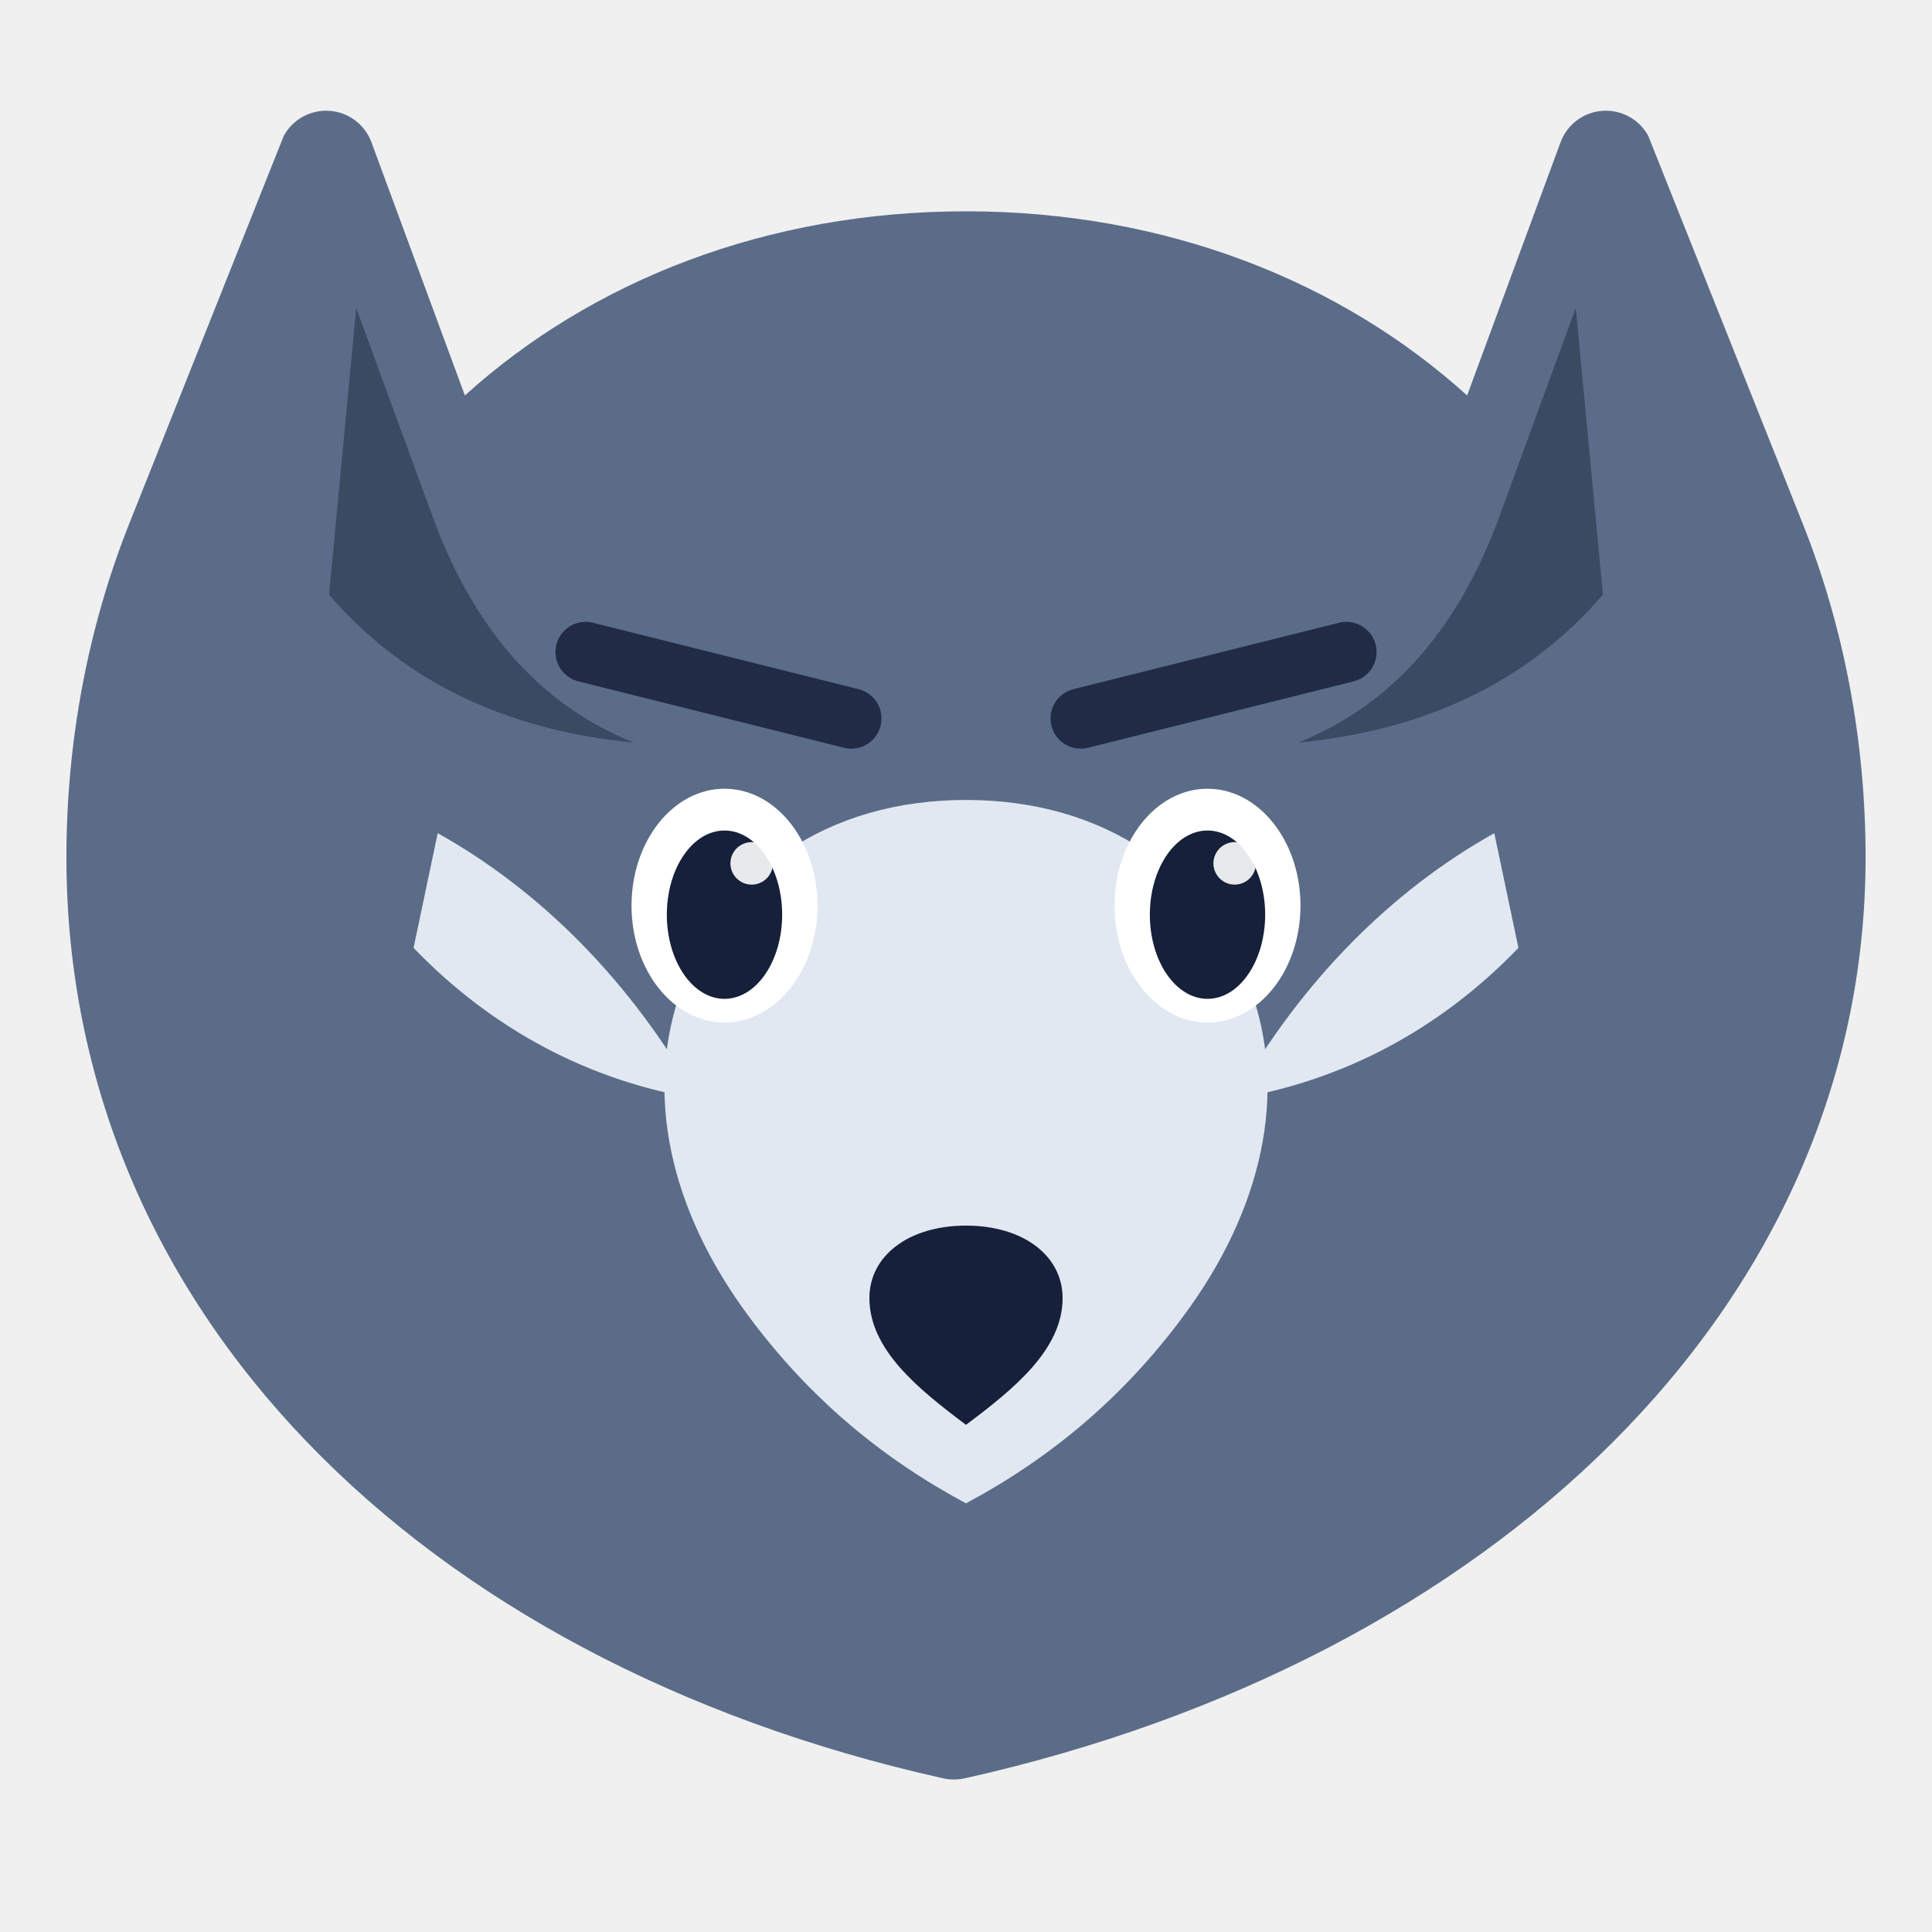
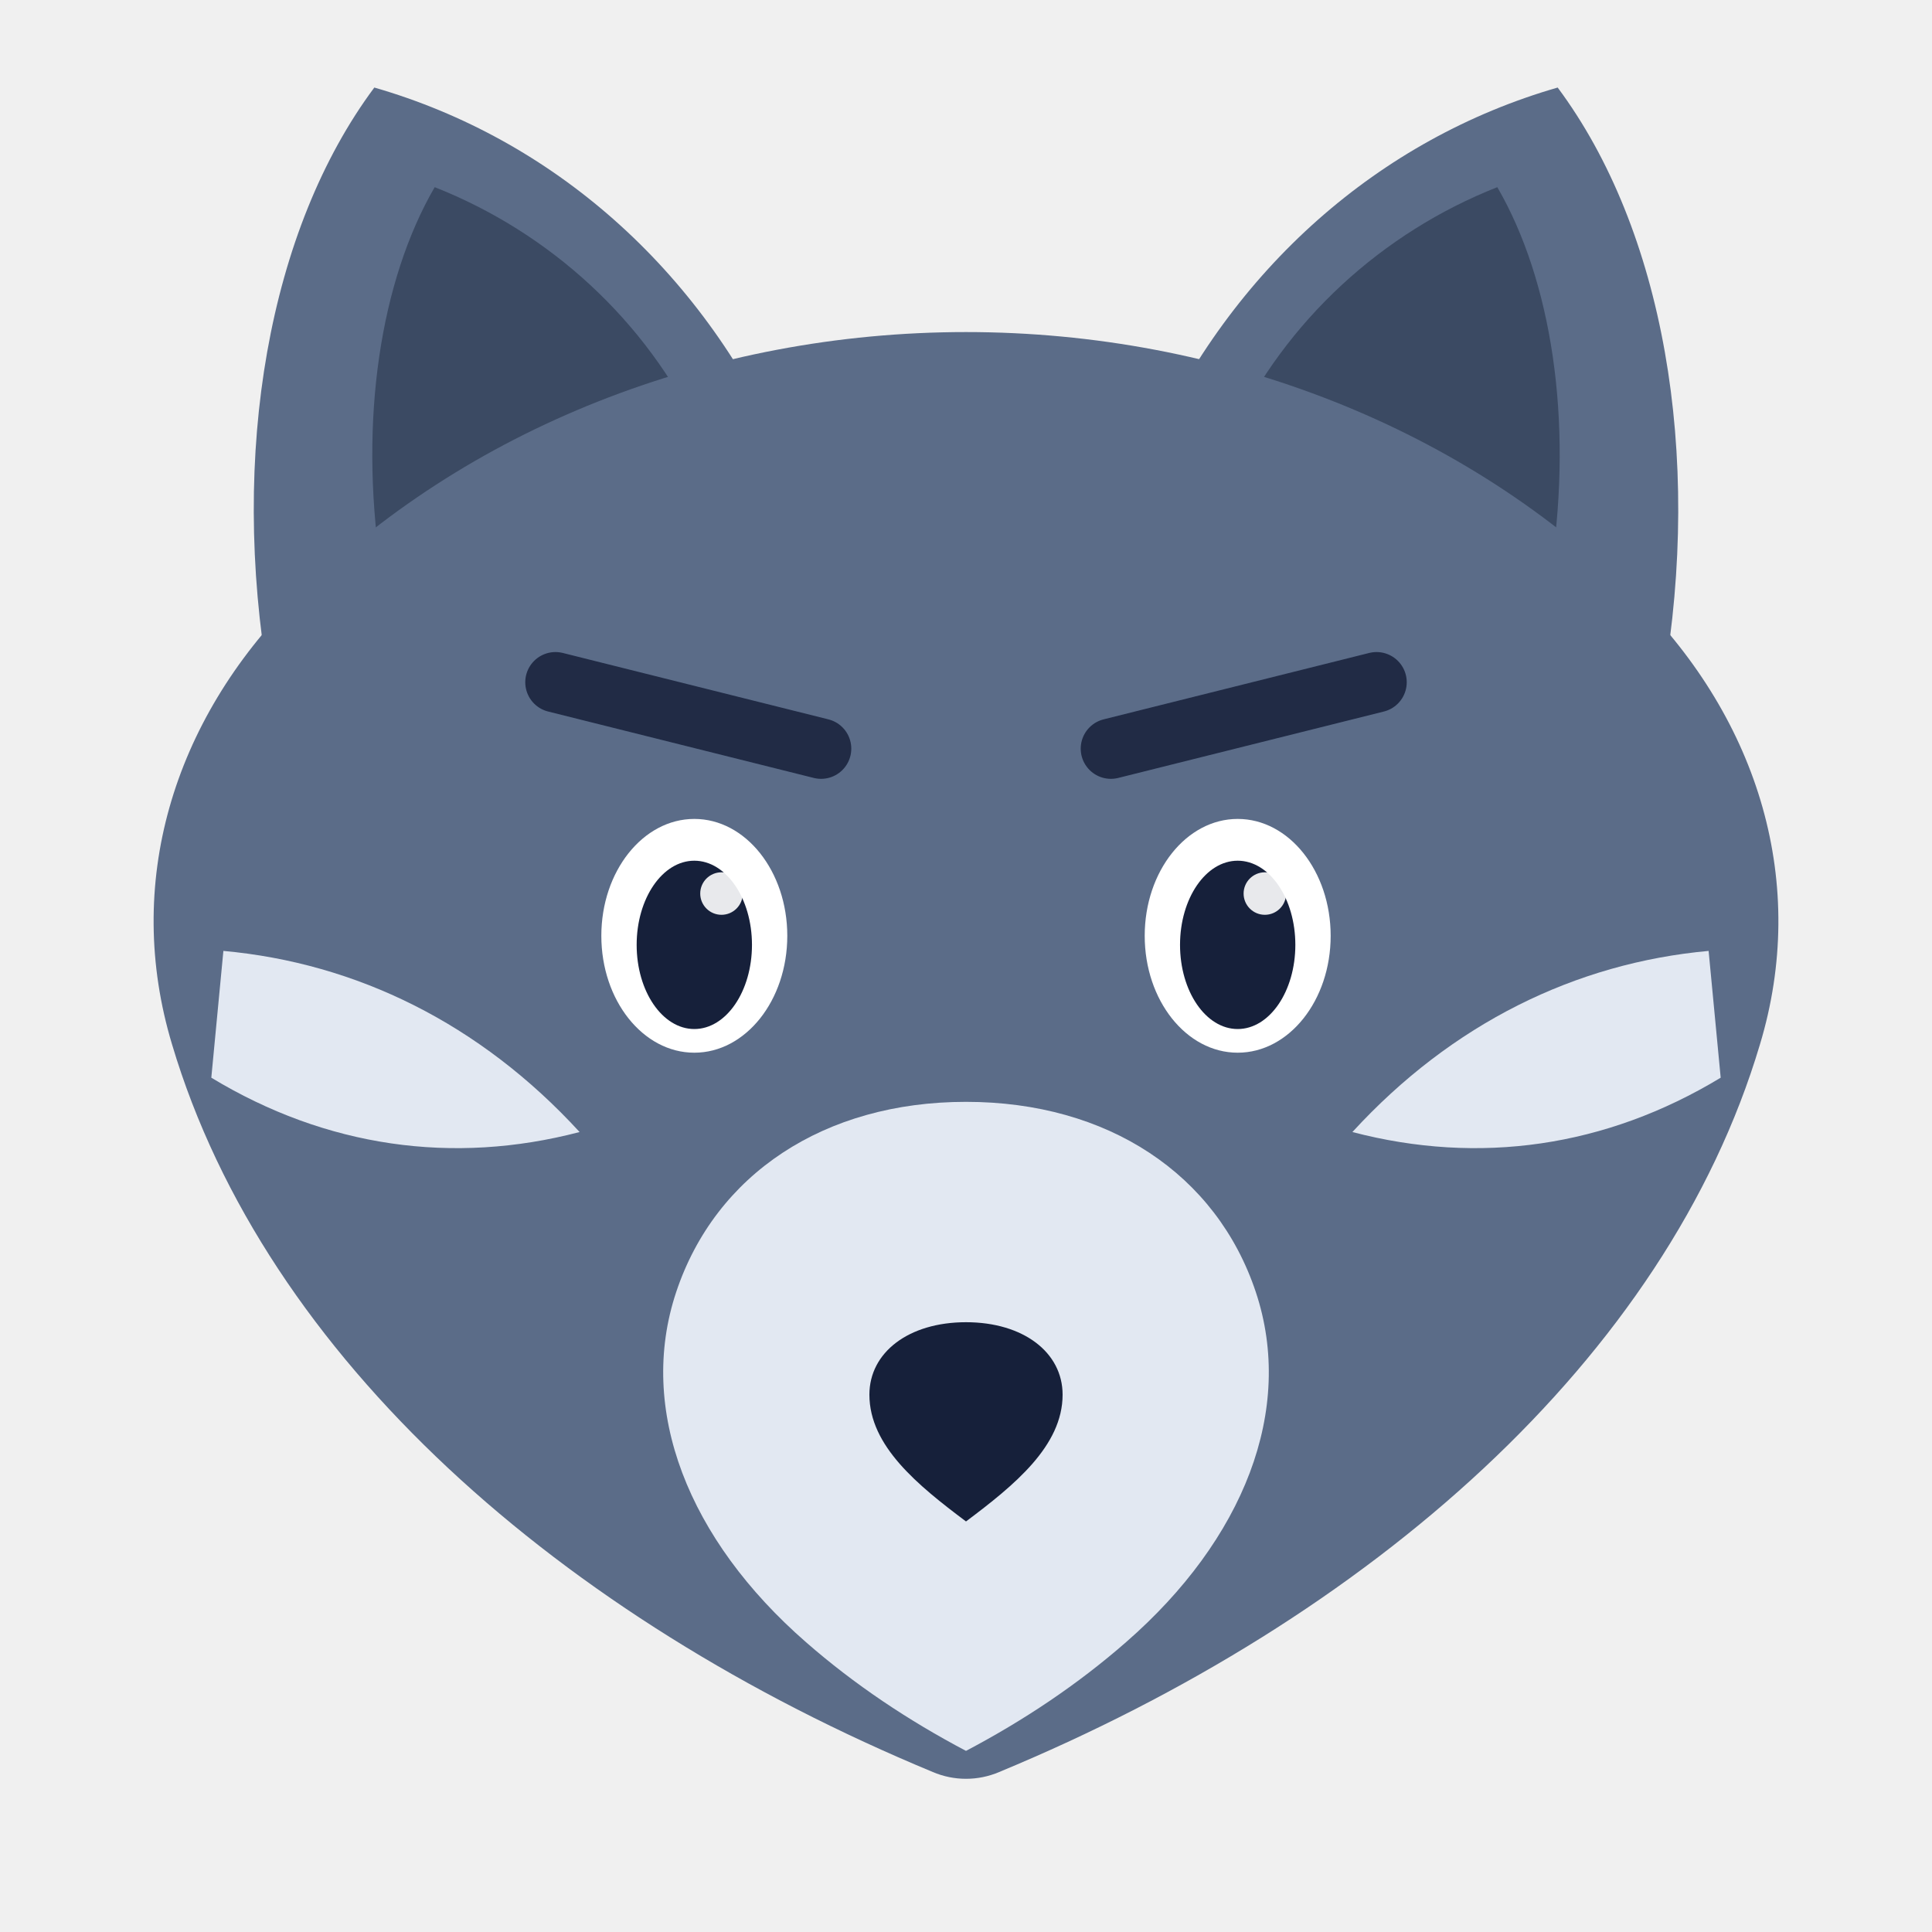
<svg xmlns="http://www.w3.org/2000/svg" viewBox="0 0 64 64" role="img" aria-label="Renard Foox">
-   <path d="M32 7c6.6 0 12.4 2.3 16.6 6.1l3.1-8.4a1.6 1.6 0 0 1 2.9-.2l5.1 12.8c1.4 3.5 2.1 7.3 2.1 11.1 0 14.9-12.4 26.6-29.8 30.5a1.7 1.7 0 0 1-.8 0C13.8 55 2.2 43.3 2.2 28.4c0-3.8.7-7.6 2.1-11.1L9.4 4.5a1.6 1.6 0 0 1 2.9.2l3.1 8.4C19.6 9.3 25.4 7 32 7z" fill="#5b6c88" />
-   <path d="M11.8 10.2l2.6 7.1c1.4 3.7 3.6 6.1 6.6 7.3-4.2-.4-7.6-2-10.1-4.9z" fill="#3b4a63" />
-   <path d="M52.2 10.2l-2.6 7.1c-1.4 3.7-3.6 6.1-6.6 7.3 4.2-.4 7.6-2 10.1-4.9z" fill="#3b4a63" />
-   <path d="M14.5 27.6c3.4 1.9 6.4 4.9 8.6 8.8-3.6-.6-6.8-2.3-9.4-5z" fill="#e2e8f2" />
-   <path d="M49.5 27.6c-3.4 1.9-6.4 4.9-8.6 8.8 3.6-.6 6.8-2.3 9.4-5z" fill="#e2e8f2" />
-   <path d="M32 26.5c4.6 0 8 2.4 9.4 6.2 1.3 3.5.4 7.4-2.2 10.9-2 2.7-4.4 4.7-7.2 6.2-2.8-1.5-5.2-3.5-7.2-6.2-2.6-3.5-3.5-7.4-2.2-10.9 1.4-3.8 4.8-6.2 9.4-6.2z" fill="#e2e8f2" />
-   <path d="M19.4 21.6 L28.2 23.8" fill="none" stroke="#16203a" stroke-width="2" stroke-linecap="round" opacity=".85" />
-   <path d="M44.6 21.6 L35.8 23.8" fill="none" stroke="#16203a" stroke-width="2" stroke-linecap="round" opacity=".85" />
-   <ellipse cx="24.0" cy="30.0" rx="3.08" ry="3.872" fill="#ffffff" />
-   <ellipse cx="24.0" cy="30.3" rx="1.91" ry="2.788" fill="#16203a" />
-   <circle cx="24.9" cy="28.6" r="0.704" fill="#ffffff" opacity=".9" />
-   <ellipse cx="40.0" cy="30.0" rx="3.08" ry="3.872" fill="#ffffff" />
-   <ellipse cx="40.0" cy="30.3" rx="1.91" ry="2.788" fill="#16203a" />
-   <circle cx="40.9" cy="28.6" r="0.704" fill="#ffffff" opacity=".9" />
-   <path d="M32 40.6c1.9 0 3.2 1 3.2 2.4 0 1.7-1.6 3-3.2 4.2-1.6-1.2-3.2-2.5-3.2-4.2 0-1.4 1.3-2.4 3.2-2.4z" fill="#16203a" />
+   <path d="M8.9 22.6C7.6 15 8.9 7.6 12.4 2.9C18.3 4.6 23.2 8.9 25.9 14.9C22.4 19.3 17.2 22.2 8.9 22.6Z" fill="#5b6c88" />
+   <path d="M55.1 22.6C56.4 15 55.1 7.6 51.6 2.9C45.7 4.6 40.8 8.9 38.1 14.9C41.6 19.3 46.8 22.2 55.1 22.6Z" fill="#5b6c88" />
+   <path d="M12.6 18.7C11.9 13.9 12.6 9.3 14.4 6.2C18.2 7.7 21.4 10.6 23.2 14.4C20.6 17 17.1 18.5 12.6 18.7Z" fill="#3b4a63" />
+   <path d="M51.4 18.7C52.1 13.9 51.4 9.3 49.6 6.2C45.8 7.7 42.6 10.6 40.8 14.4C43.4 17 46.9 18.5 51.4 18.7Z" fill="#3b4a63" />
+   <path d="M32 11C40.5 11 48.6 14.2 54.2 19.8C58.3 23.9 59.9 29.3 58.3 34.6C55.2 45 45.4 53.6 33.1 58.7a2.8 2.8 0 0 1-2.2 0C18.6 53.6 8.8 45 5.7 34.6C4.1 29.3 5.7 23.9 9.8 19.8C15.4 14.2 23.5 11 32 11Z" fill="#5b6c88" />
+   <path d="M7.4 31.5C11.8 31.9 15.9 33.9 19.2 37.5C15 38.6 10.8 38 7 35.7Z" fill="#e2e8f2" />
+   <path d="M56.6 31.5C52.2 31.9 48.1 33.9 44.8 37.5C49 38.6 53.2 38 57 35.7Z" fill="#e2e8f2" />
+   <path d="M32 36.5C36.7 36.5 40.3 38.9 41.6 42.8C42.9 46.7 41.2 51 37.3 54.4C35.7 55.8 33.9 57 32 58C30.1 57 28.3 55.8 26.7 54.4C22.8 51 21.1 46.7 22.4 42.8C23.7 38.9 27.3 36.5 32 36.5Z" fill="#e2e8f2" />
+   <path d="M18.4 22.6 L27.2 24.8" fill="none" stroke="#16203a" stroke-width="2" stroke-linecap="round" opacity=".85" />
+   <path d="M45.6 22.6 L36.8 24.8" fill="none" stroke="#16203a" stroke-width="2" stroke-linecap="round" opacity=".85" />
+   <ellipse cx="23.0" cy="31.0" rx="3.08" ry="3.872" fill="#ffffff" />
+   <ellipse cx="23.0" cy="31.3" rx="1.91" ry="2.788" fill="#16203a" />
+   <circle cx="23.9" cy="29.6" r="0.704" fill="#ffffff" opacity=".9" />
+   <ellipse cx="41.0" cy="31.0" rx="3.08" ry="3.872" fill="#ffffff" />
+   <ellipse cx="41.0" cy="31.3" rx="1.91" ry="2.788" fill="#16203a" />
+   <circle cx="41.9" cy="29.6" r="0.704" fill="#ffffff" opacity=".9" />
+   <path d="M32 43.8c1.9 0 3.2 1 3.2 2.4 0 1.7-1.6 3-3.2 4.2-1.6-1.2-3.2-2.5-3.2-4.2 0-1.4 1.3-2.4 3.2-2.4z" fill="#16203a" />
</svg>
